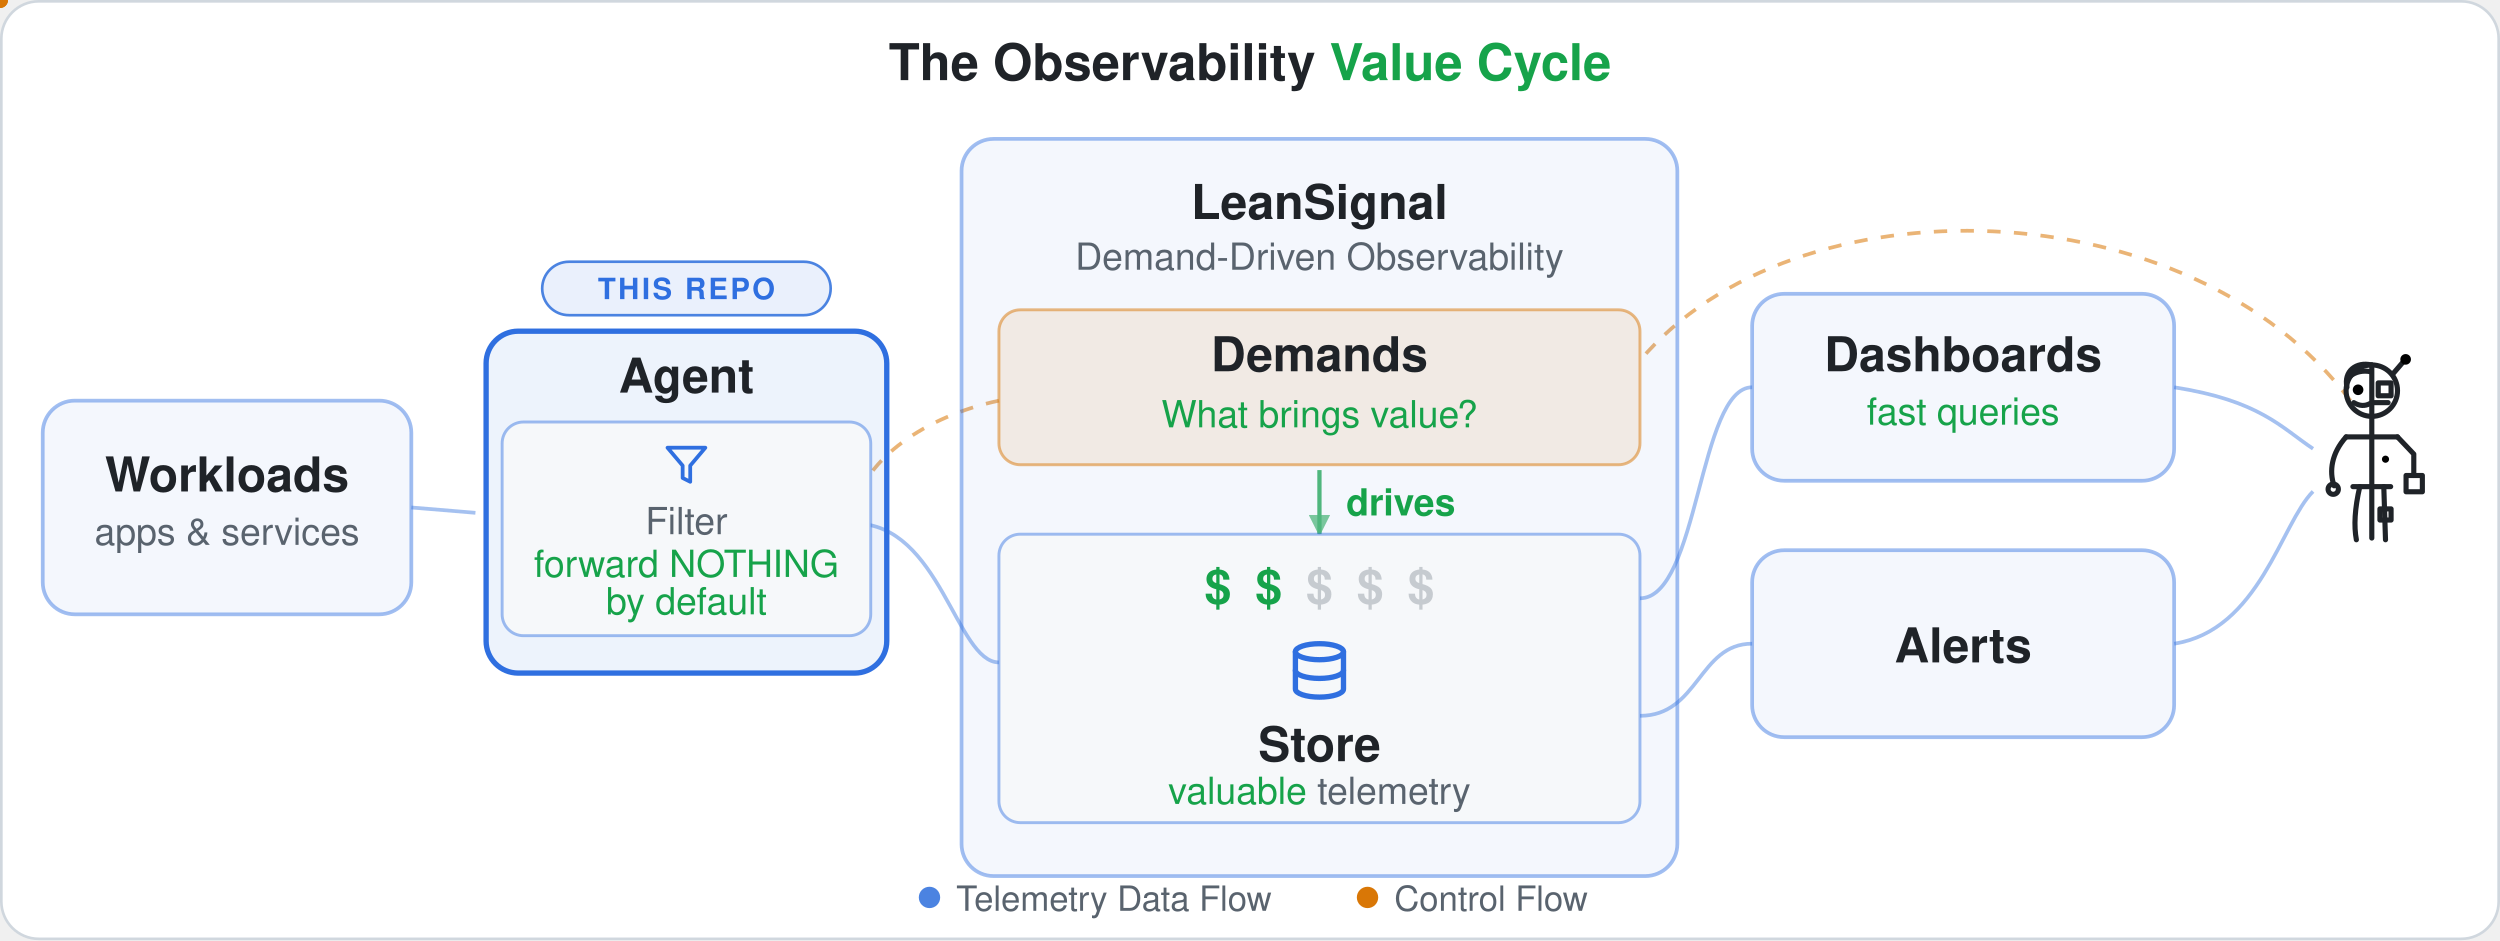
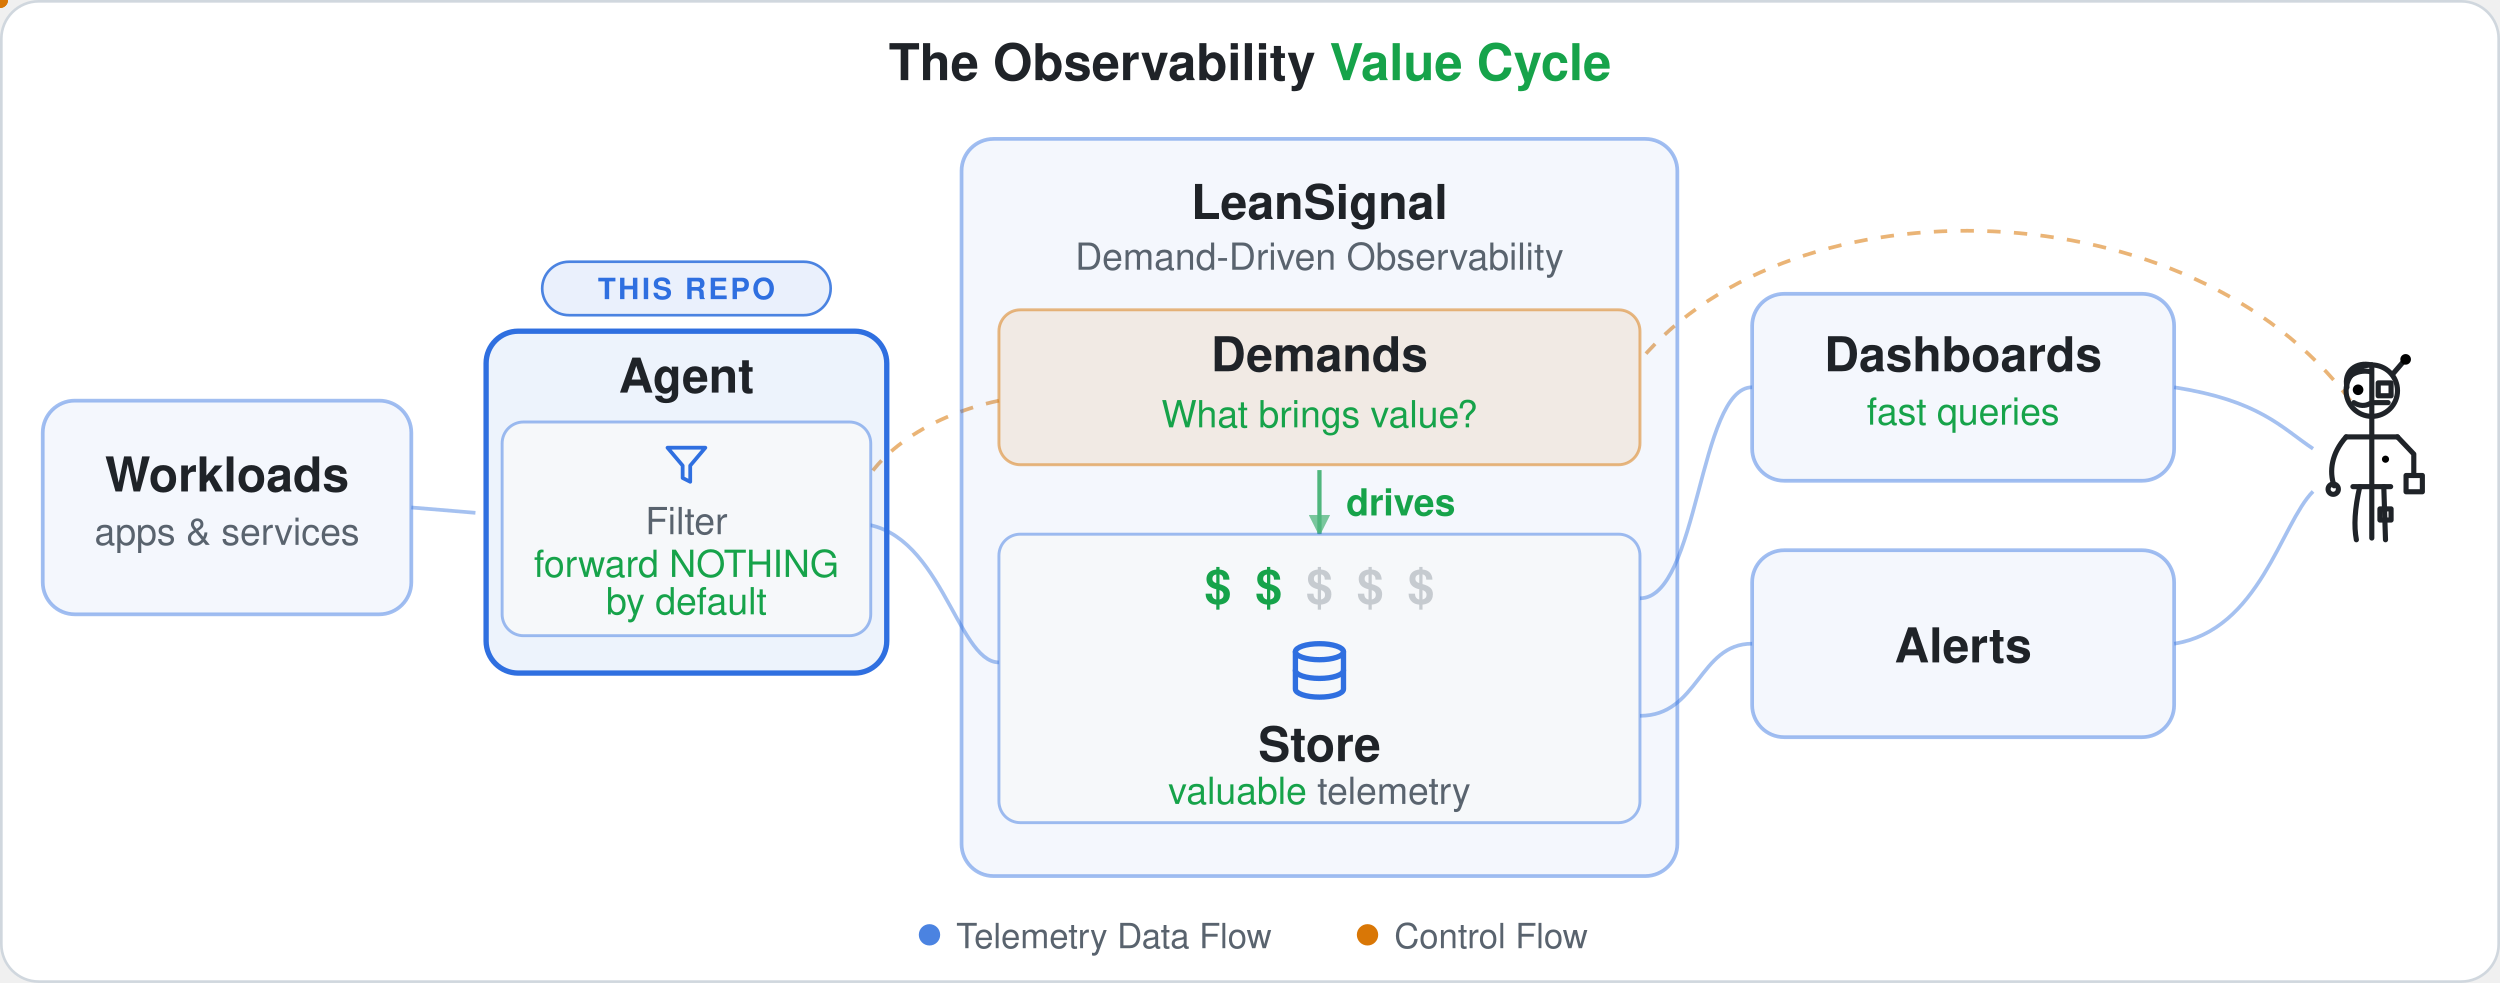
- <svg xmlns="http://www.w3.org/2000/svg" viewBox="0 0 936 352" role="img" font-family="-apple-system, BlinkMacSystemFont, 'Segoe UI', Helvetica, Arial, sans-serif" aria-label="The Observability Value Cycle. Your workloads send all telemetry to the LeanSignal Agent (this repository), whose filter forwards nothing by default; only the demanded subset reaches LeanSignal's store, at a cost of one to two dollars out of five. The store serves dashboards and alerts to you. You define the demands that configure the agent's filter and drive what is stored.">
+ <svg xmlns="http://www.w3.org/2000/svg" viewBox="0 0 936 368" role="img" font-family="-apple-system, BlinkMacSystemFont, 'Segoe UI', Helvetica, Arial, sans-serif" aria-label="The Observability Value Cycle. Your workloads send all telemetry to the LeanSignal Agent (this repository), whose filter forwards nothing by default; only the demanded subset reaches LeanSignal's store, at a cost of one to two dollars out of five. The store serves dashboards and alerts to you. You define the demands that configure the agent's filter and drive what is stored.">
  <style>
  .vc-bg { fill: #ffffff; stroke: #d0d7de; stroke-width: 1; }
  .vc-hub { fill: rgba(75,131,225,0.06); stroke: rgba(47,111,224,0.45); stroke-width: 1.4; }
  .vc-hub-agent { fill: rgba(75,131,225,0.10); stroke: #2f6fe0; stroke-width: 2; }
  .vc-inset { fill: #f6f8fa; stroke: rgba(47,111,224,0.45); stroke-width: 1.1; }
  .vc-chip { fill: rgba(217,119,6,0.10); stroke: rgba(217,119,6,0.5); stroke-width: 1.1; }
  .vc-badge { fill: rgba(75,131,225,0.12); stroke: #4b83e1; stroke-width: 1; }
  .vc-badge-txt { fill: #2f6fe0; font-weight: 600; letter-spacing: 0.08em; }
  .vc-title { fill: #1f2328; font-weight: 600; }
  .vc-sub { fill: #59636e; }
  .vc-grn { fill: #16a34a; }
  .vc-bold { font-weight: 600; }
  .vc-dim { fill: #6e7781; opacity: 0.35; }
  .vc-ico { fill: none; stroke-linecap: round; stroke-linejoin: round; }
  .vc-ico-fg { stroke: #1f2328; }
  .vc-ico-primary { stroke: #2f6fe0; }
  .vc-line-tele { fill: none; stroke: #4b83e1; stroke-width: 1.4; opacity: 0.5; }
  .vc-line-demand { fill: none; stroke: #d97706; stroke-width: 1.4; opacity: 0.55; stroke-dasharray: 5 5; }
  .vc-line-drives { fill: none; stroke: #16a34a; stroke-width: 1.6; opacity: 0.75; }
  .vc-dot-tele { fill: #2f6fe0; }
  .vc-dot-demand { fill: #d97706; }
  .vc-cost-flicker { animation: vc-cost-flicker 4.2s steps(1) infinite; }
  @keyframes vc-cost-flicker {
    0%, 32% { opacity: 0.22; }
    33%, 65% { opacity: 1; }
    66%, 100% { opacity: 0.22; }
  }
  @media (prefers-reduced-motion: reduce) {
    .vc-dot-tele, .vc-dot-demand { display: none; }
    .vc-cost-flicker { animation: none; opacity: 0.55; }
  }
</style>
  <defs>
    <marker id="vc-arrow" viewBox="0 0 10 10" refX="9" refY="5" markerWidth="5" markerHeight="5" orient="auto">
      <path d="M0,0 L10,5 L0,10 z" fill="#16a34a" opacity="0.75" />
    </marker>
  </defs>
-   <rect x="0.5" y="0.5" width="935" height="351" rx="14" class="vc-bg" />
+   <rect x="0.5" y="0.5" width="935" height="367" rx="14" class="vc-bg" />
  <text x="468" y="30" class="vc-title" font-size="19" text-anchor="middle">The Observability <tspan class="vc-grn">Value Cycle</tspan>
  </text>
  <path id="vcp-t1" d="M154,190 L178,192" class="vc-line-tele" />
  <path id="vcp-t2" d="M320,196 C352,196 358,248 374,248" class="vc-line-tele" />
  <path id="vcp-t3" d="M614,224 C636,224 636,145 656,145" class="vc-line-tele" />
  <path id="vcp-t4" d="M614,268 C636,268 636,241 656,241" class="vc-line-tele" />
  <path id="vcp-u1" d="M814,145 C846,150 854,160 866,168" class="vc-line-tele" />
  <path id="vcp-u2" d="M814,241 C846,236 854,196 866,184" class="vc-line-tele" />
  <path id="vcp-dr" d="M494,176 L494,200" class="vc-line-drives" marker-end="url(#vc-arrow)" />
  <path id="vcp-d1" d="M880,150 C820,70 672,66 614,135" class="vc-line-demand" />
  <path id="vcp-d2" d="M374,150 C346,156 324,172 320,190" class="vc-line-demand" />
  <rect x="16" y="150" width="138" height="80" rx="12" class="vc-hub" />
  <text x="85" y="184" class="vc-title" font-size="18" text-anchor="middle">Workloads</text>
  <text x="85" y="204" class="vc-sub" font-size="14" text-anchor="middle">apps &amp; services</text>
  <rect x="203" y="98" width="108" height="20" rx="10" class="vc-badge" />
  <text x="257" y="112" class="vc-badge-txt" font-size="11" text-anchor="middle">THIS REPO</text>
  <rect x="182" y="124" width="150" height="128" rx="12" class="vc-hub-agent" />
  <text x="257" y="147" class="vc-title" font-size="18" text-anchor="middle">Agent</text>
  <rect x="188" y="158" width="138" height="80" rx="8" class="vc-inset" />
  <g transform="translate(248.5 165.5) scale(0.7083)" class="vc-ico vc-ico-primary" stroke-width="2">
    <path d="M22 3H2l8 9.46V19l4 2v-8.54L22 3z" />
  </g>
  <text x="257" y="200" class="vc-sub" font-size="14" text-anchor="middle">Filter</text>
  <text x="257" y="216" class="vc-grn" font-size="14" text-anchor="middle">forward NOTHING</text>
  <text x="257" y="230" class="vc-grn" font-size="14" text-anchor="middle">by default</text>
  <rect x="360" y="52" width="268" height="276" rx="12" class="vc-hub" />
  <text x="494" y="82" class="vc-title" font-size="18" text-anchor="middle">LeanSignal</text>
  <text x="494" y="101" class="vc-sub" font-size="14" text-anchor="middle">Demand-Driven Observability</text>
  <rect x="374" y="116" width="240" height="58" rx="8" class="vc-chip" />
  <text x="494" y="139" class="vc-title" font-size="18" text-anchor="middle">Demands</text>
  <text x="494" y="160" class="vc-grn" font-size="14" text-anchor="middle">What brings value?</text>
  <text x="504" y="193" class="vc-grn vc-bold" font-size="14">drives</text>
  <rect x="374" y="200" width="240" height="108" rx="8" class="vc-inset" />
  <text x="456" y="226" font-size="18" font-weight="700" text-anchor="middle" class="vc-grn">$</text>
  <text x="475" y="226" font-size="18" font-weight="700" text-anchor="middle" class="vc-grn vc-cost-flicker">$</text>
  <text x="494" y="226" font-size="18" font-weight="700" text-anchor="middle" class="vc-dim">$</text>
  <text x="513" y="226" font-size="18" font-weight="700" text-anchor="middle" class="vc-dim">$</text>
  <text x="532" y="226" font-size="18" font-weight="700" text-anchor="middle" class="vc-dim">$</text>
  <g transform="translate(482 239)" class="vc-ico vc-ico-primary" stroke-width="2">
    <ellipse cx="12" cy="5" rx="9" ry="3" />
    <path d="M3 5V19A9 3 0 0 0 21 19V5" />
    <path d="M3 12A9 3 0 0 0 21 12" />
  </g>
  <text x="494" y="285" class="vc-title" font-size="18" text-anchor="middle">Store</text>
  <text x="494" y="301" class="vc-sub" font-size="14" text-anchor="middle">
    <tspan class="vc-grn">valuable</tspan> telemetry</text>
  <rect x="656" y="110" width="158" height="70" rx="12" class="vc-hub" />
  <text x="735" y="139" class="vc-title" font-size="18" text-anchor="middle">Dashboards</text>
  <text x="735" y="159" class="vc-grn" font-size="14" text-anchor="middle">fast queries</text>
  <rect x="656" y="206" width="158" height="70" rx="12" class="vc-hub" />
  <text x="735" y="248" class="vc-title" font-size="18" text-anchor="middle">Alerts</text>
  <g transform="translate(849.5 131.5) scale(3.2083)" class="vc-ico vc-ico-fg" stroke-width="0.6">
    <circle cx="12" cy="4.6" r="3" />
    <line x1="12" y1="1.6" x2="12" y2="21.8" />
    <path d="M9.1 4.2 C 8.7 2.3 10.2 1.2 11.95 1.6" />
    <path d="M9.5 2.9 C 10.1 2.4 11 2.2 11.9 2.4" />
    <circle cx="10.4" cy="4.5" r="0.62" fill="currentColor" stroke="none" />
    <path d="M9.9 6 Q 10.9 6.6 11.8 6.1" />
    <rect x="12.75" y="3.7" width="1.5" height="1.5" />
    <line x1="14.5" y1="2.6" x2="15.7" y2="1.2" />
    <circle cx="15.95" cy="0.95" r="0.62" fill="currentColor" stroke="none" />
    <line x1="12.3" y1="6" x2="13.9" y2="6" />
    <circle cx="13.6" cy="12.6" r="0.42" fill="currentColor" stroke="none" />
    <line x1="9" y1="10" x2="15" y2="10" />
    <line x1="9.8" y1="15.8" x2="14.2" y2="15.8" />
    <path d="M9 10 C 7.3 11.9 7 14 7.6 15.7" />
    <circle cx="7.5" cy="16.1" r="0.6" />
    <path d="M10.6 15.8 C 10 18.4 9.9 20.4 10.2 22" />
    <path d="M15 10 L 16.9 12 L 16.9 14.5" />
    <rect x="16" y="14.5" width="1.9" height="1.9" />
    <path d="M13.4 15.8 L 13.6 22" />
    <rect x="12.95" y="18.4" width="1.3" height="1.3" />
  </g>
  <circle r="2.7" class="vc-dot-tele">
    <animateMotion dur="1.59s" begin="-1.31s" repeatCount="indefinite">
      <mpath href="#vcp-t1" />
    </animateMotion>
  </circle>
  <circle r="2.7" class="vc-dot-tele">
    <animateMotion dur="1.56s" begin="-1.37s" repeatCount="indefinite">
      <mpath href="#vcp-t1" />
    </animateMotion>
  </circle>
  <circle r="2.7" class="vc-dot-tele">
    <animateMotion dur="1.36s" begin="-0.58s" repeatCount="indefinite">
      <mpath href="#vcp-t1" />
    </animateMotion>
  </circle>
  <circle r="2.7" class="vc-dot-tele">
    <animateMotion dur="1.44s" begin="-0.16s" repeatCount="indefinite">
      <mpath href="#vcp-t1" />
    </animateMotion>
  </circle>
  <circle r="2.7" class="vc-dot-tele">
    <animateMotion dur="1.58s" begin="-1.10s" repeatCount="indefinite">
      <mpath href="#vcp-t1" />
    </animateMotion>
  </circle>
  <circle r="2.7" class="vc-dot-tele">
    <animateMotion dur="1.54s" begin="-0.28s" repeatCount="indefinite">
      <mpath href="#vcp-t1" />
    </animateMotion>
  </circle>
  <circle r="2.7" class="vc-dot-tele">
    <animateMotion dur="2.78s" begin="-0.74s" repeatCount="indefinite">
      <mpath href="#vcp-t2" />
    </animateMotion>
  </circle>
  <circle r="2.7" class="vc-dot-tele">
    <animateMotion dur="3.55s" begin="-1.90s" repeatCount="indefinite">
      <mpath href="#vcp-t3" />
    </animateMotion>
  </circle>
  <circle r="2.7" class="vc-dot-tele">
    <animateMotion dur="3.54s" begin="-1.40s" repeatCount="indefinite">
      <mpath href="#vcp-t3" />
    </animateMotion>
  </circle>
  <circle r="2.7" class="vc-dot-tele">
    <animateMotion dur="2.51s" begin="-0.56s" repeatCount="indefinite">
      <mpath href="#vcp-t4" />
    </animateMotion>
  </circle>
  <circle r="2.7" class="vc-dot-tele">
    <animateMotion dur="3.18s" begin="-0.88s" repeatCount="indefinite">
      <mpath href="#vcp-u1" />
    </animateMotion>
  </circle>
  <circle r="2.7" class="vc-dot-tele">
    <animateMotion dur="3.34s" begin="-2.32s" repeatCount="indefinite">
      <mpath href="#vcp-u2" />
    </animateMotion>
  </circle>
  <circle r="3" class="vc-dot-demand">
    <animateMotion dur="4.46s" begin="-0.98s" repeatCount="indefinite">
      <mpath href="#vcp-d1" />
    </animateMotion>
  </circle>
  <circle r="3" class="vc-dot-demand">
    <animateMotion dur="2.47s" begin="-0.60s" repeatCount="indefinite">
      <mpath href="#vcp-d2" />
    </animateMotion>
  </circle>
-   <circle cx="348" cy="336" r="4" fill="#4b83e1" />
-   <text x="358" y="341" class="vc-sub" font-size="13">Telemetry Data Flow</text>
-   <circle cx="512" cy="336" r="4" fill="#d97706" />
-   <text x="522" y="341" class="vc-sub" font-size="13">Control Flow</text>
+   <circle cx="348" cy="350" r="4" fill="#4b83e1" />
+   <text x="358" y="355" class="vc-sub" font-size="13">Telemetry Data Flow</text>
+   <circle cx="512" cy="350" r="4" fill="#d97706" />
+   <text x="522" y="355" class="vc-sub" font-size="13">Control Flow</text>
</svg>
